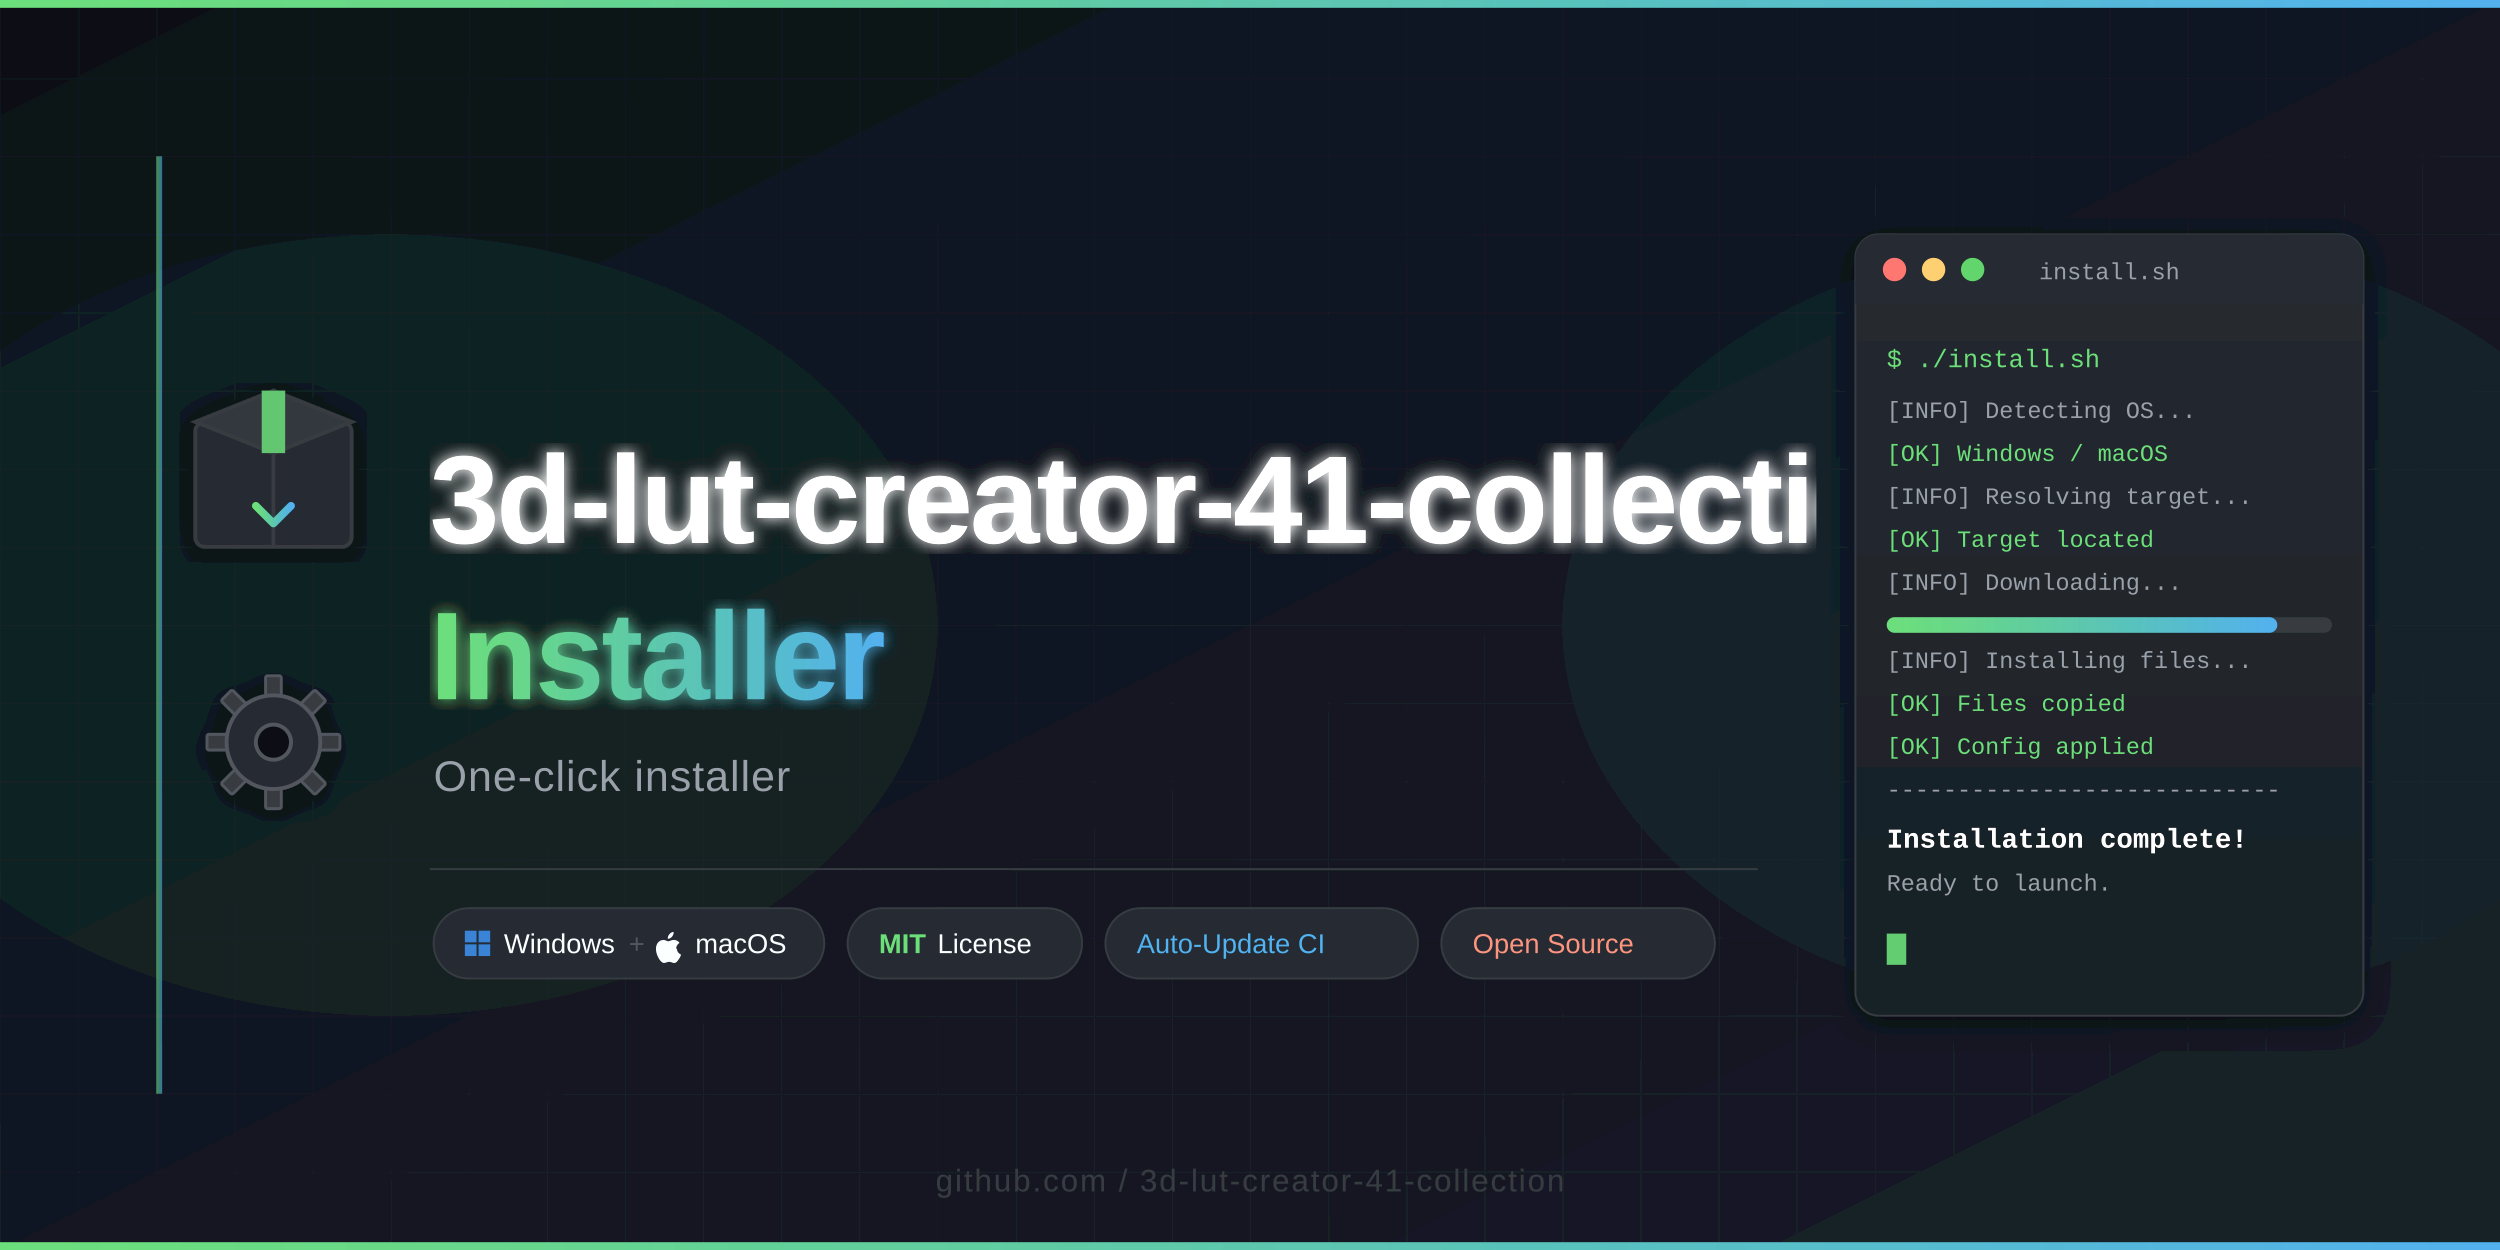
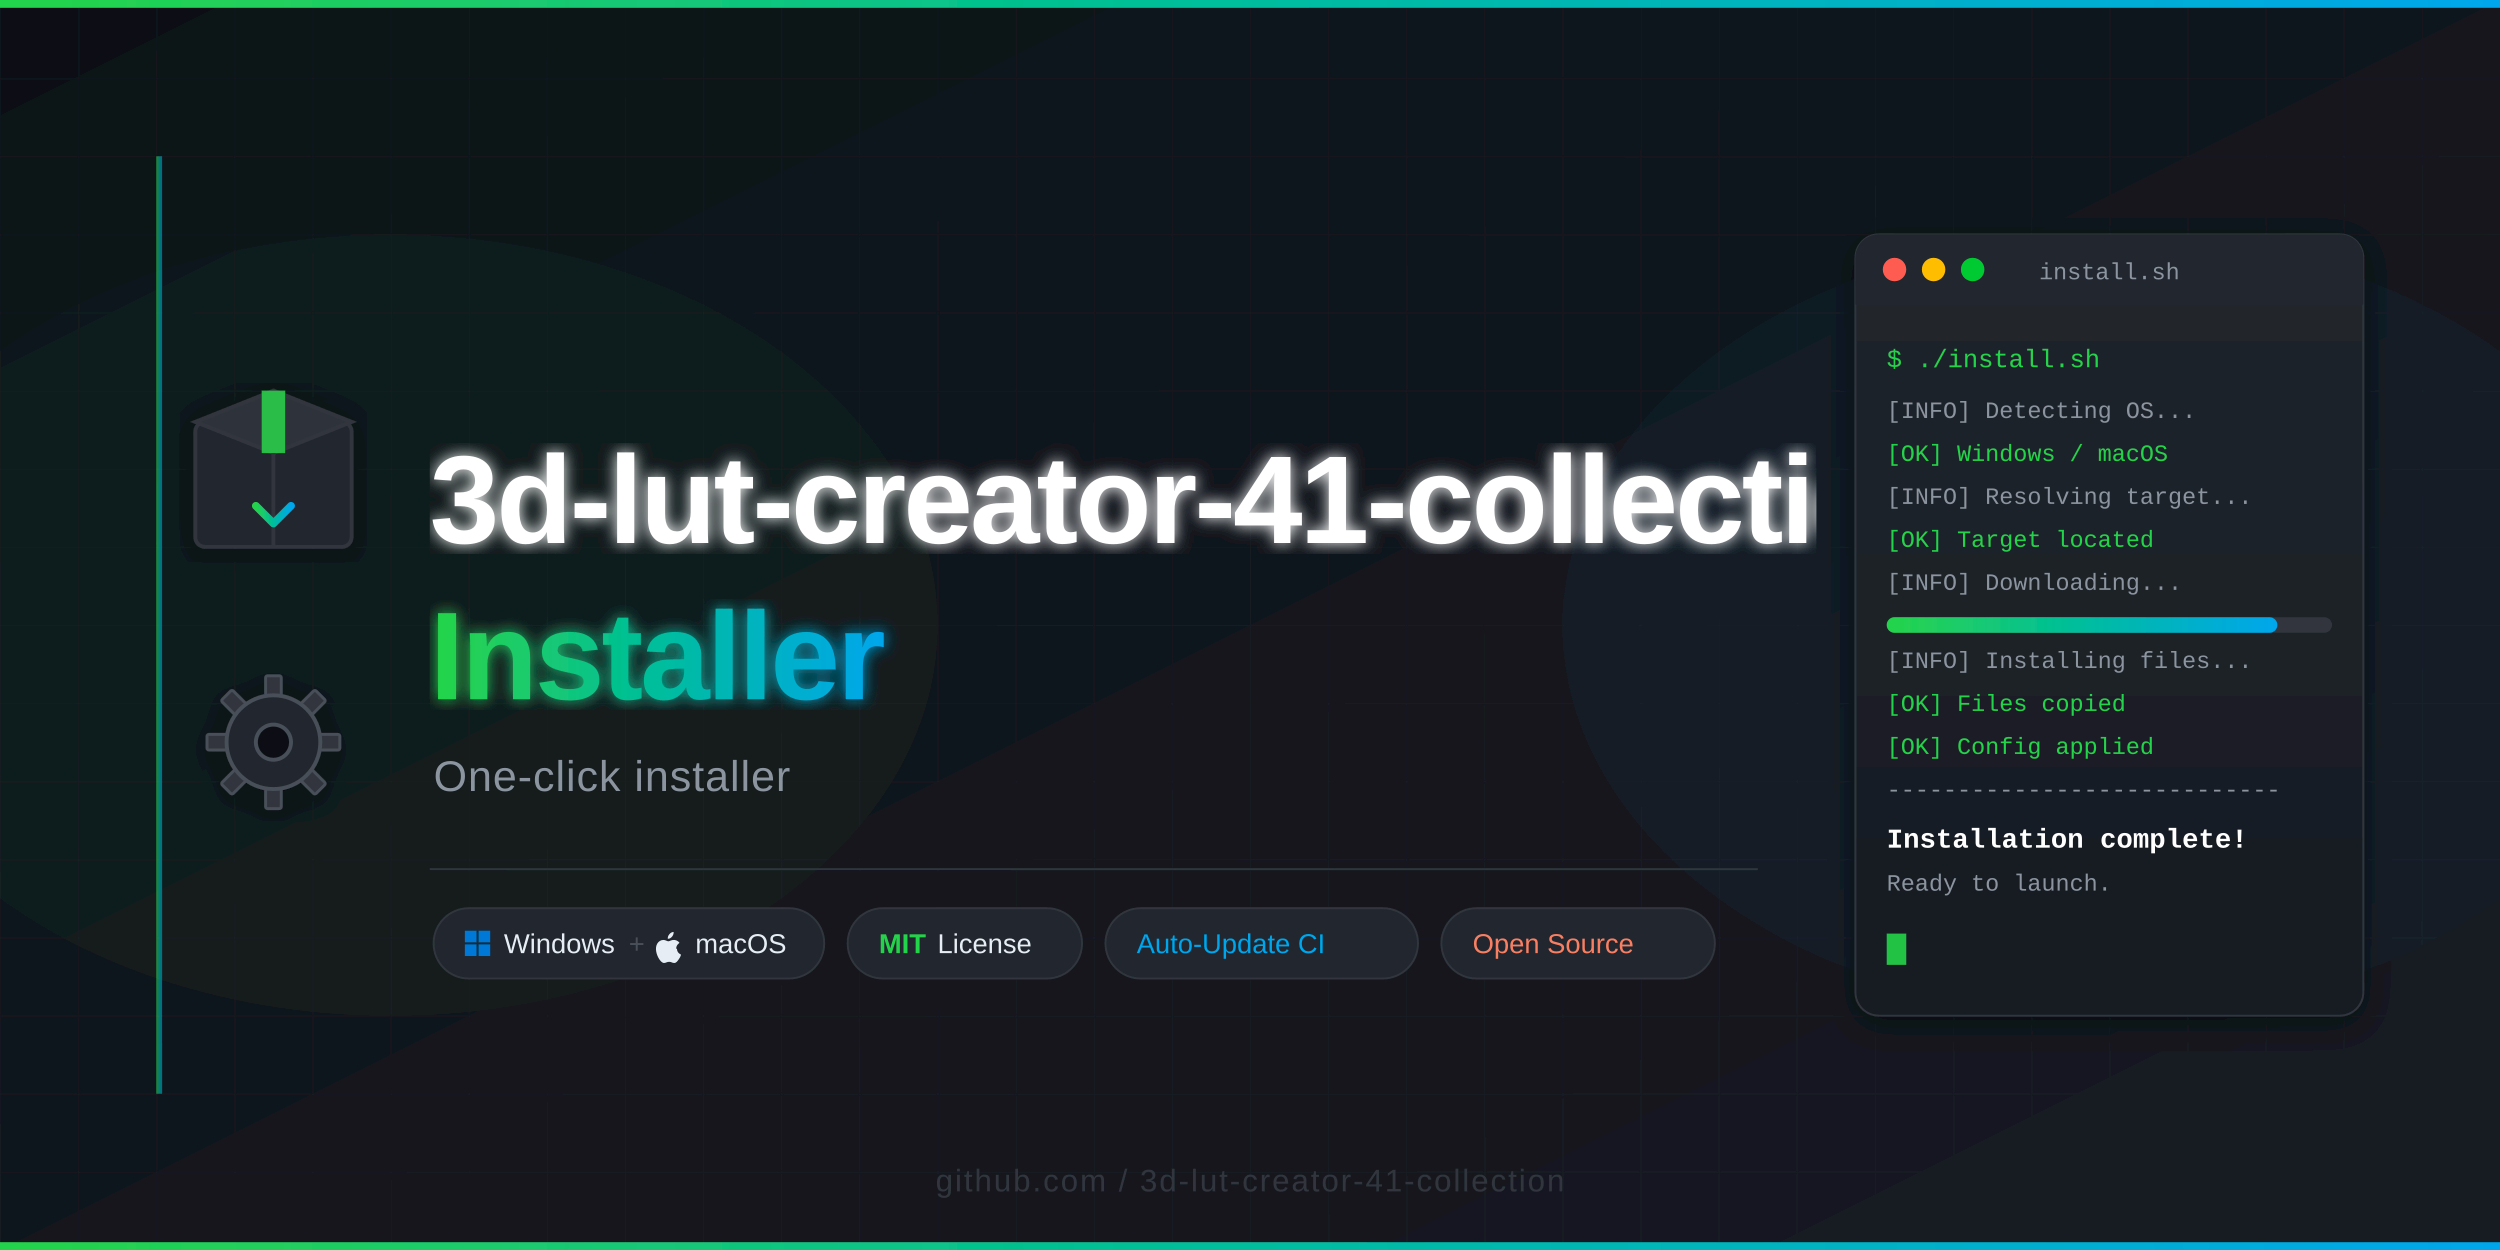
<svg xmlns="http://www.w3.org/2000/svg" viewBox="0 0 1280 640" width="1280" height="640">
  <defs>
    <linearGradient id="bgGrad" x1="0%" y1="0%" x2="100%" y2="100%">
      <stop offset="0%" style="stop-color:#0d1117;stop-opacity:1" />
      <stop offset="100%" style="stop-color:#161b22;stop-opacity:1" />
    </linearGradient>
    <linearGradient id="accentGrad" x1="0%" y1="0%" x2="100%" y2="0%">
      <stop offset="0%" style="stop-color:#39d353;stop-opacity:1" />
      <stop offset="100%" style="stop-color:#0ea5e9;stop-opacity:1" />
    </linearGradient>
    <linearGradient id="cardGrad" x1="0%" y1="0%" x2="0%" y2="100%">
      <stop offset="0%" style="stop-color:#21262d;stop-opacity:1" />
      <stop offset="100%" style="stop-color:#161b22;stop-opacity:1" />
    </linearGradient>
    <filter id="glow">
      <feGaussianBlur stdDeviation="4" result="coloredBlur" />
      <feMerge>
        <feMergeNode in="coloredBlur" />
        <feMergeNode in="SourceGraphic" />
      </feMerge>
    </filter>
    <filter id="shadow">
      <feDropShadow dx="0" dy="4" stdDeviation="8" flood-color="#000000" flood-opacity="0.5" />
    </filter>
    <filter id="tone" x="0%" y="0%" width="100%" height="100%">
-       <feColorMatrix type="saturate" values="0.80" />
-       <feColorMatrix type="matrix" values="   1.20 0 0 0 0   0 1.20 0 0 0   0 0 1.20 0 0   0 0 0 1 0" />
+       <feColorMatrix type="saturate" values="1.05" />
+       <feColorMatrix type="matrix" values="   1.00 0 0 0 0   0 1.00 0 0 0   0 0 1.00 0 0   0 0 0 1 0" />
    </filter>
    <clipPath id="titleClip">
      <rect x="220" y="200" width="710" height="100" />
    </clipPath>
    <clipPath id="installerClip">
      <rect x="220" y="295" width="710" height="100" />
    </clipPath>
    <clipPath id="subtitleClip">
      <rect x="220" y="380" width="710" height="55" />
    </clipPath>
  </defs>
  <g filter="url(#tone)">
    <rect width="1280" height="640" fill="url(#bgGrad)" />
    <pattern id="grid" width="40" height="40" patternUnits="userSpaceOnUse">
      <path d="M 40 0 L 0 0 0 40" fill="none" stroke="#21262d" stroke-width="0.5" />
    </pattern>
    <rect width="1280" height="640" fill="url(#grid)" opacity="0.4" />
    <ellipse cx="200" cy="320" rx="280" ry="200" fill="#39d353" opacity="0.04" />
    <ellipse cx="1080" cy="320" rx="280" ry="200" fill="#0ea5e9" opacity="0.04" />
    <rect x="0" y="0" width="1280" height="4" fill="url(#accentGrad)" />
    <rect x="0" y="636" width="1280" height="4" fill="url(#accentGrad)" />
    <rect x="80" y="80" width="3" height="480" fill="url(#accentGrad)" opacity="0.6" />
    <g transform="translate(100, 200)" filter="url(#shadow)">
      <rect x="0" y="16" width="80" height="64" fill="#21262d" stroke="#30363d" stroke-width="2" rx="5" />
      <polygon points="0,16 40,0 80,16 40,32" fill="#2d333b" stroke="#30363d" stroke-width="2" />
      <rect x="34" y="0" width="12" height="32" fill="#39d353" opacity="0.85" />
      <line x1="40" y1="32" x2="40" y2="80" stroke="#30363d" stroke-width="2" />
      <g transform="translate(40, 56)">
        <line x1="0" y1="-12" x2="0" y2="12" stroke="url(#accentGrad)" stroke-width="4" stroke-linecap="round" />
        <polyline points="-9,3 0,12 9,3" fill="none" stroke="url(#accentGrad)" stroke-width="4" stroke-linecap="round" stroke-linejoin="round" />
      </g>
    </g>
    <g transform="translate(140, 380)" filter="url(#shadow)">
      <g fill="#30363d" stroke="#484f58" stroke-width="1.5">
        <rect x="-4" y="-34" width="8" height="14" rx="1" />
        <rect x="-4" y="-34" width="8" height="14" rx="1" transform="rotate(45)" />
        <rect x="-4" y="-34" width="8" height="14" rx="1" transform="rotate(90)" />
        <rect x="-4" y="-34" width="8" height="14" rx="1" transform="rotate(135)" />
        <rect x="-4" y="-34" width="8" height="14" rx="1" transform="rotate(180)" />
        <rect x="-4" y="-34" width="8" height="14" rx="1" transform="rotate(225)" />
        <rect x="-4" y="-34" width="8" height="14" rx="1" transform="rotate(270)" />
        <rect x="-4" y="-34" width="8" height="14" rx="1" transform="rotate(315)" />
      </g>
      <circle cx="0" cy="0" r="24" fill="#21262d" stroke="#484f58" stroke-width="2" />
      <circle cx="0" cy="0" r="9" fill="#0d1117" stroke="#484f58" stroke-width="2" />
    </g>
    <g clip-path="url(#titleClip)">
      <text id="projectName" x="220" y="278" font-family="'Segoe UI', 'Helvetica Neue', Arial, sans-serif" font-size="64" font-weight="700" letter-spacing="-1.5" fill="#ffffff" filter="url(#glow)" textLength="710" lengthAdjust="spacingAndGlyphs">3d-lut-creator-41-collection</text>
    </g>
    <g clip-path="url(#installerClip)">
      <text x="220" y="358" font-family="'Segoe UI', 'Helvetica Neue', Arial, sans-serif" font-size="64" font-weight="700" letter-spacing="-1.5" fill="url(#accentGrad)" filter="url(#glow)">Installer</text>
    </g>
    <g clip-path="url(#subtitleClip)">
      <text x="222" y="405" font-family="'Segoe UI', 'Helvetica Neue', Arial, sans-serif" font-size="22" font-weight="400" fill="#8b949e" letter-spacing="0.5">One-click installer</text>
    </g>
    <line x1="220" y1="445" x2="900" y2="445" stroke="#30363d" stroke-width="1" />
    <g transform="translate(222, 465)">
      <rect x="0" y="0" width="200" height="36" fill="#21262d" rx="18" stroke="#30363d" stroke-width="1" />
      <g transform="translate(16, 11.5)">
        <rect x="0" y="0" width="6" height="6" fill="#0078d4" />
        <rect x="7" y="0" width="6" height="6" fill="#0078d4" />
        <rect x="0" y="7" width="6" height="6" fill="#0078d4" />
        <rect x="7" y="7" width="6" height="6" fill="#0078d4" />
      </g>
      <text x="36" y="23" font-family="'Segoe UI', Arial, sans-serif" font-size="14" fill="#e6edf3" font-weight="500">Windows</text>
      <text x="104" y="23" text-anchor="middle" font-family="'Segoe UI', Arial, sans-serif" font-size="14" fill="#484f58" font-weight="400">+</text>
      <g transform="translate(112.6, 9.55)" fill="#e6edf3">
        <path d="M11.6 11.2c0-2 1.6-2.9 1.7-3-0.9-1.3-2.3-1.5-2.8-1.5-1.2-0.1-2.3 0.7-2.9 0.7-0.6 0-1.5-0.7-2.5-0.7-1.3 0-2.5 0.7-3.2 1.9-1.4 2.4-0.3 5.9 1 7.9 0.7 1 1.5 2 2.5 2 1 0 1.4-0.6 2.6-0.6 1.2 0 1.5 0.6 2.6 0.6 1.1 0 1.7-1 2.4-2 0.8-1.1 1.1-2.2 1.1-2.3-0.1 0-2.1-0.8-2.1-3z" />
        <path d="M9.5 5c0.5-0.6 0.9-1.5 0.8-2.4-0.8 0-1.7 0.5-2.2 1.2-0.5 0.5-0.9 1.5-0.8 2.3 0.9 0.1 1.7-0.5 2.2-1.1z" />
      </g>
      <text x="134" y="23" font-family="'Segoe UI', Arial, sans-serif" font-size="14" fill="#e6edf3" font-weight="500">macOS</text>
    </g>
    <g transform="translate(434, 465)">
      <rect x="0" y="0" width="120" height="36" fill="#21262d" rx="18" stroke="#30363d" stroke-width="1" />
      <text x="16" y="23" font-family="'Segoe UI', Arial, sans-serif" font-size="14" fill="#39d353" font-weight="600">MIT</text>
      <text x="46" y="23" font-family="'Segoe UI', Arial, sans-serif" font-size="14" fill="#e6edf3" font-weight="400">License</text>
    </g>
    <g transform="translate(566, 465)">
      <rect x="0" y="0" width="160" height="36" fill="#21262d" rx="18" stroke="#30363d" stroke-width="1" />
      <text x="16" y="23" font-family="'Segoe UI', Arial, sans-serif" font-size="14" fill="#0ea5e9" font-weight="500">Auto-Update CI</text>
    </g>
    <g transform="translate(738, 465)">
      <rect x="0" y="0" width="140" height="36" fill="#21262d" rx="18" stroke="#30363d" stroke-width="1" />
      <text x="16" y="23" font-family="'Segoe UI', Arial, sans-serif" font-size="14" fill="#f78166" font-weight="500">Open Source</text>
    </g>
    <g transform="translate(950, 120)" filter="url(#shadow)">
      <rect x="0" y="0" width="260" height="400" fill="url(#cardGrad)" rx="12" stroke="#30363d" stroke-width="1" />
      <rect x="0" y="0" width="260" height="36" fill="#21262d" rx="12" />
      <rect x="0" y="24" width="260" height="12" fill="#21262d" />
      <circle cx="20" cy="18" r="6" fill="#ff5f56" />
      <circle cx="40" cy="18" r="6" fill="#ffbd2e" />
      <circle cx="60" cy="18" r="6" fill="#27c93f" />
      <text x="130" y="23" text-anchor="middle" font-family="'Courier New', monospace" font-size="12" fill="#8b949e">install.sh</text>
      <text x="16" y="68" font-family="'Courier New', monospace" font-size="13" fill="#39d353">$ ./install.sh</text>
      <text x="16" y="94" font-family="'Courier New', monospace" font-size="12" fill="#8b949e">[INFO] Detecting OS...</text>
      <text x="16" y="116" font-family="'Courier New', monospace" font-size="12" fill="#39d353">[OK]   Windows / macOS</text>
      <text x="16" y="138" font-family="'Courier New', monospace" font-size="12" fill="#8b949e">[INFO] Resolving target...</text>
      <text x="16" y="160" font-family="'Courier New', monospace" font-size="12" fill="#39d353">[OK]   Target located</text>
      <text x="16" y="182" font-family="'Courier New', monospace" font-size="12" fill="#8b949e">[INFO] Downloading...</text>
      <rect x="16" y="196" width="228" height="8" fill="#30363d" rx="4" />
      <rect x="16" y="196" width="200" height="8" fill="url(#accentGrad)" rx="4" />
      <text x="16" y="222" font-family="'Courier New', monospace" font-size="12" fill="#8b949e">[INFO] Installing files...</text>
      <text x="16" y="244" font-family="'Courier New', monospace" font-size="12" fill="#39d353">[OK]   Files copied</text>
      <text x="16" y="266" font-family="'Courier New', monospace" font-size="12" fill="#39d353">[OK]   Config applied</text>
      <text x="16" y="288" font-family="'Courier New', monospace" font-size="12" fill="#8b949e">----------------------------</text>
      <text x="16" y="314" font-family="'Courier New', monospace" font-size="14" fill="#ffffff" font-weight="bold">Installation complete!</text>
      <text x="16" y="336" font-family="'Courier New', monospace" font-size="12" fill="#8b949e">Ready to launch.</text>
      <rect x="16" y="358" width="10" height="16" fill="#39d353" opacity="0.9">
        <animate attributeName="opacity" values="0.9;0;0.9" dur="1.2s" repeatCount="indefinite" />
      </rect>
    </g>
    <text x="640" y="610" text-anchor="middle" font-family="'Segoe UI', Arial, sans-serif" font-size="16" fill="#30363d" letter-spacing="1">github.com / 3d-lut-creator-41-collection</text>
  </g>
</svg>
